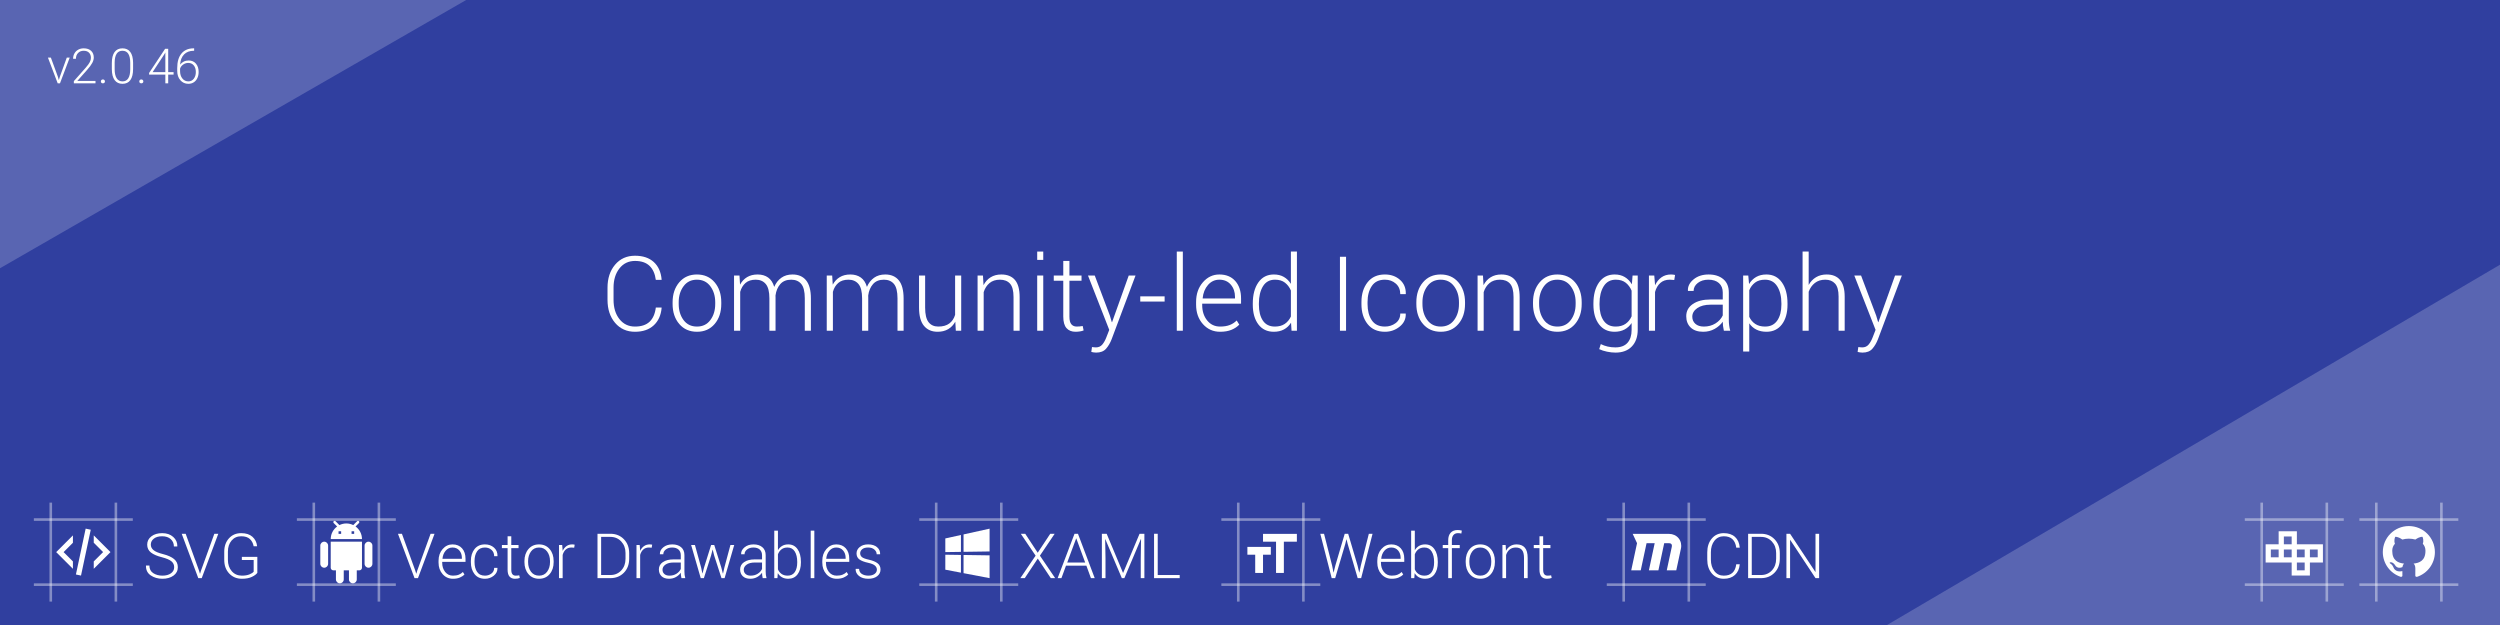
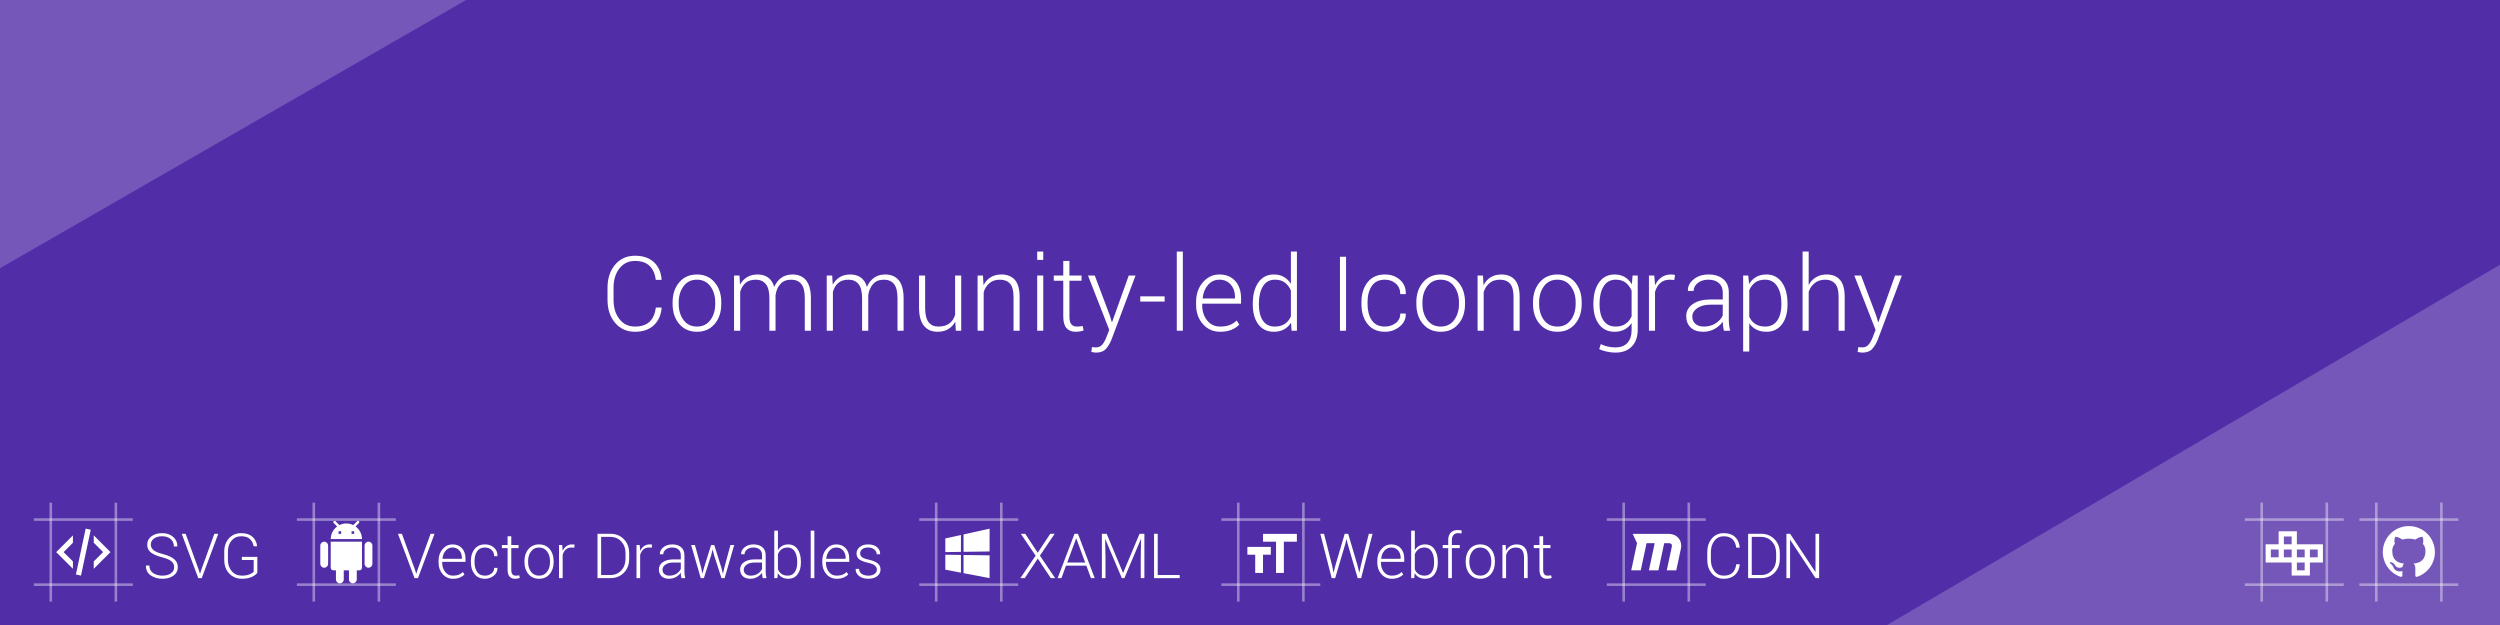
<svg xmlns="http://www.w3.org/2000/svg" fill="#fff" height="240" viewBox="0 0 960 240" width="960">
  <style>
.alpha20{fill-opacity:.2;}
.alpha40{fill-opacity:.4;}
</style>
-   <rect fill="#303f9f" height="240" width="960" x="0" y="0" />
+   <rect fill="#512da8" height="240" width="960" x="0" y="0" />
  <path class="alpha20" d="M 0,103L 0,0L 179,0L 0,103 Z" />
  <path class="alpha20" d="M 820.366,517.792L 1204,292.292L 1058.06,44.008L 674.425,269.508L 820.366,517.792 Z" />
-   <path d="M 22.247,29.527L 22.567,30.688L 22.62,30.688L 22.967,29.527L 25.648,22.107L 26.776,22.107L 23.031,32L 22.156,32L 18.402,22.107L 19.531,22.107L 22.247,29.527 Z " />
-   <path d="M 36.67,32L 28.357,32L 28.357,31.148L 32.907,26.006C 33.66,25.139 34.182,24.424 34.473,23.86C 34.765,23.296 34.911,22.746 34.911,22.212C 34.911,21.375 34.665,20.713 34.173,20.225C 33.681,19.737 33.003,19.493 32.14,19.493C 31.247,19.493 30.526,19.779 29.976,20.351C 29.426,20.922 29.15,21.663 29.15,22.573L 28.065,22.573C 28.065,21.827 28.234,21.147 28.572,20.533C 28.909,19.92 29.389,19.437 30.012,19.087C 30.636,18.735 31.345,18.56 32.14,18.56C 33.355,18.56 34.305,18.879 34.988,19.517C 35.672,20.154 36.013,21.023 36.013,22.121C 36.013,22.74 35.82,23.416 35.434,24.151C 35.048,24.886 34.369,25.802 33.397,26.899L 29.699,31.067L 36.67,31.067L 36.67,32 Z " />
-   <path d="M 38.735,31.271C 38.735,31.059 38.803,30.878 38.94,30.73C 39.077,30.581 39.267,30.507 39.51,30.507C 39.754,30.507 39.945,30.581 40.085,30.73C 40.225,30.878 40.295,31.059 40.295,31.272C 40.295,31.485 40.225,31.66 40.085,31.796C 39.945,31.932 39.754,32 39.51,32C 39.267,32 39.077,31.932 38.94,31.796C 38.803,31.66 38.735,31.485 38.735,31.271 Z " />
-   <path d="M 51.104,26.476C 51.104,28.346 50.761,29.766 50.075,30.734C 49.388,31.703 48.376,32.187 47.038,32.187C 45.726,32.187 44.72,31.712 44.021,30.762C 43.322,29.812 42.964,28.429 42.946,26.613L 42.946,24.236C 42.946,22.371 43.293,20.959 43.986,19.999C 44.679,19.04 45.691,18.56 47.021,18.56C 48.333,18.56 49.336,19.023 50.028,19.95C 50.72,20.876 51.079,22.241 51.104,24.043L 51.104,26.476 Z M 50.01,24.096C 50.01,22.579 49.763,21.433 49.268,20.657C 48.773,19.881 48.024,19.493 47.021,19.493C 46.037,19.493 45.296,19.872 44.797,20.631C 44.298,21.389 44.043,22.507 44.031,23.985L 44.031,26.587C 44.031,28.098 44.288,29.253 44.801,30.053C 45.315,30.853 46.06,31.253 47.038,31.253C 48.011,31.253 48.748,30.862 49.249,30.079C 49.751,29.297 50.005,28.151 50.01,26.642L 50.01,24.096 Z " />
-   <path d="M 53.481,31.271C 53.481,31.059 53.55,30.878 53.687,30.73C 53.824,30.581 54.014,30.507 54.257,30.507C 54.5,30.507 54.692,30.581 54.832,30.73C 54.972,30.878 55.042,31.059 55.042,31.272C 55.042,31.485 54.972,31.66 54.832,31.796C 54.692,31.932 54.5,32 54.257,32C 54.014,32 53.824,31.932 53.687,31.796C 53.55,31.66 53.481,31.485 53.481,31.271 Z " />
-   <path d="M 64.588,27.707L 66.656,27.707L 66.656,28.64L 64.588,28.64L 64.588,32L 63.494,32L 63.494,28.64L 57.25,28.64L 57.25,28.013L 63.395,18.747L 64.588,18.747L 64.588,27.707 Z M 58.591,27.707L 63.494,27.707L 63.494,20.158L 63.01,20.992L 58.591,27.707 Z " />
-   <path d="M 74.551,18.56L 74.551,19.493L 74.426,19.493C 72.839,19.493 71.59,19.964 70.679,20.905C 69.768,21.846 69.264,23.153 69.167,24.825C 69.531,24.317 69.995,23.924 70.56,23.645C 71.125,23.366 71.757,23.227 72.457,23.227C 73.624,23.227 74.552,23.632 75.241,24.443C 75.93,25.254 76.275,26.314 76.275,27.625C 76.275,28.494 76.114,29.277 75.792,29.974C 75.471,30.672 75.009,31.214 74.407,31.603C 73.805,31.992 73.118,32.187 72.346,32.187C 71.076,32.187 70.043,31.724 69.247,30.798C 68.451,29.873 68.053,28.677 68.053,27.211L 68.053,26.111C 68.053,23.721 68.594,21.872 69.676,20.562C 70.758,19.253 72.293,18.585 74.28,18.56L 74.551,18.56 Z M 72.282,24.16C 71.59,24.16 70.944,24.367 70.345,24.781C 69.746,25.195 69.347,25.721 69.147,26.359L 69.147,27.298C 69.147,28.463 69.443,29.413 70.036,30.149C 70.629,30.885 71.399,31.253 72.346,31.253C 73.198,31.253 73.886,30.913 74.411,30.233C 74.936,29.552 75.199,28.694 75.199,27.657C 75.199,26.601 74.936,25.754 74.411,25.117C 73.886,24.479 73.177,24.16 72.282,24.16 Z " />
  <path d="M 254.021,118.1L 254.065,118.219C 253.815,121.069 252.798,123.311 251.015,124.947C 249.231,126.582 246.842,127.4 243.846,127.4C 240.684,127.4 238.133,126.259 236.193,123.978C 234.253,121.697 233.284,118.744 233.284,115.119L 233.284,110.5C 233.284,106.888 234.253,103.934 236.193,101.641C 238.133,99.347 240.684,98.2 243.846,98.2C 246.867,98.2 249.263,99.001 251.034,100.603C 252.804,102.205 253.815,104.456 254.065,107.356L 254.021,107.475L 251.834,107.475C 251.521,105.121 250.711,103.32 249.402,102.072C 248.094,100.824 246.242,100.2 243.846,100.2C 241.359,100.2 239.363,101.16 237.859,103.081C 236.354,105.002 235.602,107.46 235.602,110.456L 235.602,115.106C 235.602,118.144 236.354,120.619 237.859,122.531C 239.363,124.444 241.359,125.4 243.846,125.4C 246.242,125.4 248.097,124.79 249.412,123.569C 250.726,122.348 251.534,120.525 251.834,118.1L 254.021,118.1 Z" />
  <path d="M 258.277,116.075C 258.277,112.954 259.13,110.395 260.837,108.397C 262.543,106.399 264.802,105.4 267.615,105.4C 270.44,105.4 272.705,106.399 274.412,108.397C 276.118,110.395 276.971,112.954 276.971,116.075L 276.971,116.725C 276.971,119.858 276.121,122.421 274.421,124.413C 272.721,126.404 270.465,127.4 267.652,127.4C 264.815,127.4 262.543,126.404 260.837,124.413C 259.13,122.421 258.277,119.858 258.277,116.725L 258.277,116.075 Z M 260.621,116.713C 260.621,119.167 261.24,121.228 262.477,122.897C 263.715,124.566 265.44,125.4 267.652,125.4C 269.827,125.4 271.537,124.566 272.78,122.897C 274.024,121.228 274.646,119.167 274.646,116.713L 274.646,116.069C 274.646,113.656 274.021,111.608 272.771,109.925C 271.521,108.242 269.802,107.4 267.615,107.4C 265.427,107.4 263.715,108.242 262.477,109.925C 261.24,111.608 260.621,113.656 260.621,116.069L 260.621,116.713 Z" />
  <path d="M 283.959,105.8L 284.177,109.3C 284.852,108.058 285.753,107.098 286.88,106.419C 288.008,105.74 289.352,105.4 290.915,105.4C 292.527,105.4 293.877,105.792 294.965,106.575C 296.052,107.358 296.831,108.554 297.302,110.163C 297.94,108.675 298.848,107.509 300.027,106.666C 301.206,105.822 302.642,105.4 304.334,105.4C 306.584,105.4 308.321,106.151 309.546,107.653C 310.771,109.155 311.384,111.481 311.384,114.631L 311.384,127L 309.04,127L 309.04,114.569C 309.04,111.948 308.58,110.098 307.662,109.019C 306.743,107.94 305.465,107.4 303.827,107.4C 302.015,107.4 300.614,107.97 299.624,109.109C 298.635,110.249 298.023,111.708 297.79,113.488C 297.79,113.579 297.793,113.71 297.799,113.881C 297.805,114.052 297.809,114.177 297.809,114.256L 297.809,127L 295.446,127L 295.446,114.569C 295.446,112.002 294.98,110.166 294.049,109.059C 293.118,107.953 291.838,107.4 290.209,107.4C 288.559,107.4 287.248,107.822 286.277,108.666C 285.306,109.509 284.625,110.646 284.234,112.075L 284.234,127L 281.871,127L 281.871,105.8L 283.959,105.8 Z" />
  <path d="M 319.559,105.8L 319.777,109.3C 320.452,108.058 321.353,107.098 322.48,106.419C 323.608,105.74 324.952,105.4 326.515,105.4C 328.127,105.4 329.477,105.792 330.565,106.575C 331.652,107.358 332.431,108.554 332.902,110.163C 333.54,108.675 334.448,107.509 335.627,106.666C 336.806,105.822 338.242,105.4 339.934,105.4C 342.184,105.4 343.921,106.151 345.146,107.653C 346.371,109.155 346.984,111.481 346.984,114.631L 346.984,127L 344.64,127L 344.64,114.569C 344.64,111.948 344.18,110.098 343.262,109.019C 342.343,107.94 341.065,107.4 339.427,107.4C 337.615,107.4 336.214,107.97 335.224,109.109C 334.235,110.249 333.623,111.708 333.39,113.488C 333.39,113.579 333.393,113.71 333.399,113.881C 333.405,114.052 333.409,114.177 333.409,114.256L 333.409,127L 331.046,127L 331.046,114.569C 331.046,112.002 330.58,110.166 329.649,109.059C 328.718,107.953 327.438,107.4 325.809,107.4C 324.159,107.4 322.848,107.822 321.877,108.666C 320.906,109.509 320.225,110.646 319.834,112.075L 319.834,127L 317.471,127L 317.471,105.8L 319.559,105.8 Z" />
  <path d="M 366.834,123.525C 366.159,124.763 365.248,125.718 364.102,126.391C 362.956,127.064 361.602,127.4 360.04,127.4C 357.815,127.4 356.07,126.643 354.805,125.128C 353.541,123.614 352.909,121.265 352.909,118.081L 352.909,105.8L 355.252,105.8L 355.252,118.144C 355.252,120.731 355.692,122.588 356.571,123.713C 357.45,124.838 358.698,125.4 360.315,125.4C 362.086,125.4 363.498,125.001 364.552,124.203C 365.606,123.405 366.342,122.306 366.759,120.906L 366.759,105.8L 369.102,105.8L 369.102,127L 367.034,127L 366.834,123.525 Z" />
  <path d="M 377.459,105.8L 377.671,109.494C 378.35,108.19 379.266,107.181 380.418,106.469C 381.57,105.756 382.934,105.4 384.509,105.4C 386.8,105.4 388.545,106.102 389.743,107.506C 390.941,108.91 391.54,111.102 391.54,114.081L 391.54,127L 389.196,127L 389.196,114.075C 389.196,111.642 388.744,109.921 387.84,108.913C 386.936,107.904 385.65,107.4 383.984,107.4C 382.342,107.4 381.003,107.835 379.968,108.706C 378.933,109.577 378.188,110.733 377.734,112.175L 377.734,127L 375.39,127L 375.39,105.8L 377.459,105.8 Z" />
  <path d="M 400.609,127L 398.284,127L 398.284,105.8L 400.609,105.8L 400.609,127 Z M 400.609,99.8L 398.284,99.8L 398.284,96.6L 400.609,96.6L 400.609,99.8 Z" />
  <path d="M 410.659,100.2L 410.659,105.8L 415.309,105.8L 415.309,107.8L 410.659,107.8L 410.659,121.588C 410.659,122.971 410.91,123.952 411.412,124.531C 411.914,125.11 412.582,125.4 413.415,125.4C 413.794,125.4 414.162,125.384 414.518,125.353C 414.874,125.322 415.288,125.267 415.759,125.188L 416.109,126.888C 415.717,127.05 415.242,127.176 414.684,127.266C 414.125,127.355 413.565,127.4 413.002,127.4C 411.519,127.4 410.364,126.932 409.537,125.997C 408.71,125.061 408.296,123.579 408.296,121.55L 408.296,107.8L 404.646,107.8L 404.646,105.8L 408.296,105.8L 408.296,100.2L 410.659,100.2 Z" />
  <path d="M 426.184,121.175L 426.927,123.688L 427.046,123.688L 433.434,105.8L 436.046,105.8L 426.871,130.256C 426.321,131.685 425.611,132.9 424.74,133.9C 423.869,134.9 422.592,135.4 420.909,135.4C 420.638,135.4 420.306,135.372 419.915,135.316C 419.523,135.259 419.238,135.2 419.059,135.138L 419.327,133.263C 419.486,133.292 419.737,133.322 420.08,133.353C 420.424,133.384 420.675,133.4 420.834,133.4C 421.85,133.4 422.664,133.039 423.274,132.316C 423.885,131.593 424.406,130.665 424.84,129.531L 425.952,126.675L 417.784,105.8L 420.384,105.8L 426.184,121.175 Z" />
  <rect x="437.859" y="113.8" width="9.356" height="2" />
  <rect x="451.884" y="96.6" width="2.325" height="30.4" />
  <path d="M 468.521,127.4C 465.875,127.4 463.677,126.421 461.927,124.463C 460.177,122.504 459.302,120.023 459.302,117.019L 459.302,115.938C 459.302,112.908 460.171,110.395 461.909,108.397C 463.646,106.399 465.752,105.4 468.227,105.4C 470.819,105.4 472.856,106.234 474.34,107.903C 475.823,109.572 476.565,111.796 476.565,114.575L 476.565,116.6L 461.646,116.6L 461.646,117.156C 461.646,119.502 462.277,121.463 463.54,123.038C 464.802,124.613 466.463,125.4 468.521,125.4C 469.979,125.4 471.222,125.198 472.249,124.794C 473.276,124.39 474.154,123.81 474.884,123.056L 475.884,124.656C 475.088,125.494 474.081,126.16 472.865,126.656C 471.648,127.152 470.2,127.4 468.521,127.4 Z M 468.227,107.4C 466.494,107.4 465.042,108.075 463.871,109.425C 462.7,110.775 462.017,112.467 461.821,114.5L 461.859,114.6L 474.24,114.6L 474.24,114C 474.24,112.125 473.699,110.556 472.618,109.294C 471.537,108.031 470.073,107.4 468.227,107.4 Z" />
  <path d="M 481.071,116.569C 481.071,113.185 481.784,110.478 483.209,108.447C 484.634,106.416 486.623,105.4 489.177,105.4C 490.648,105.4 491.924,105.714 493.005,106.341C 494.087,106.968 494.986,107.856 495.702,109.006L 495.702,96.6L 498.021,96.6L 498.021,127L 495.952,127L 495.759,123.913C 495.054,125.038 494.149,125.9 493.043,126.5C 491.937,127.1 490.636,127.4 489.14,127.4C 486.611,127.4 484.634,126.456 483.209,124.569C 481.784,122.681 481.071,120.15 481.071,116.975L 481.071,116.569 Z M 483.415,116.981C 483.415,119.552 483.926,121.598 484.949,123.119C 485.972,124.64 487.511,125.4 489.565,125.4C 491.077,125.4 492.338,125.059 493.346,124.378C 494.354,123.697 495.14,122.752 495.702,121.544L 495.702,111.55C 495.165,110.317 494.409,109.317 493.434,108.55C 492.459,107.783 491.184,107.4 489.609,107.4C 487.55,107.4 486.003,108.249 484.968,109.947C 483.933,111.645 483.415,113.852 483.415,116.569L 483.415,116.981 Z" />
  <rect x="514.54" y="98.6" width="2.344" height="28.4" />
  <path d="M 531.821,125.4C 533.371,125.4 534.739,124.959 535.924,124.078C 537.11,123.197 537.702,121.973 537.702,120.406L 539.771,120.406L 539.809,120.525C 539.875,122.479 539.094,124.114 537.465,125.428C 535.836,126.743 533.954,127.4 531.821,127.4C 528.942,127.4 526.718,126.41 525.149,124.431C 523.58,122.452 522.796,119.908 522.796,116.8L 522.796,115.981C 522.796,112.898 523.584,110.364 525.159,108.378C 526.734,106.393 528.948,105.4 531.802,105.4C 534.119,105.4 536.049,106.083 537.593,107.45C 539.137,108.817 539.881,110.613 539.827,112.838L 539.79,112.956L 537.702,112.956C 537.702,111.265 537.133,109.916 535.993,108.909C 534.853,107.903 533.456,107.4 531.802,107.4C 529.536,107.4 527.859,108.211 526.771,109.834C 525.684,111.457 525.14,113.502 525.14,115.969L 525.14,116.794C 525.14,119.298 525.68,121.358 526.762,122.975C 527.843,124.592 529.529,125.4 531.821,125.4 Z" />
  <path d="M 543.877,116.075C 543.877,112.954 544.73,110.395 546.437,108.397C 548.143,106.399 550.402,105.4 553.215,105.4C 556.04,105.4 558.305,106.399 560.012,108.397C 561.718,110.395 562.571,112.954 562.571,116.075L 562.571,116.725C 562.571,119.858 561.721,122.421 560.021,124.413C 558.321,126.404 556.065,127.4 553.252,127.4C 550.415,127.4 548.143,126.404 546.437,124.413C 544.73,122.421 543.877,119.858 543.877,116.725L 543.877,116.075 Z M 546.221,116.713C 546.221,119.167 546.84,121.228 548.077,122.897C 549.315,124.566 551.04,125.4 553.252,125.4C 555.427,125.4 557.137,124.566 558.38,122.897C 559.624,121.228 560.246,119.167 560.246,116.713L 560.246,116.069C 560.246,113.656 559.621,111.608 558.371,109.925C 557.121,108.242 555.402,107.4 553.215,107.4C 551.027,107.4 549.315,108.242 548.077,109.925C 546.84,111.608 546.221,113.656 546.221,116.069L 546.221,116.713 Z" />
  <path d="M 569.459,105.8L 569.671,109.494C 570.35,108.19 571.266,107.181 572.418,106.469C 573.57,105.756 574.934,105.4 576.509,105.4C 578.8,105.4 580.545,106.102 581.743,107.506C 582.941,108.91 583.54,111.102 583.54,114.081L 583.54,127L 581.196,127L 581.196,114.075C 581.196,111.642 580.744,109.921 579.84,108.913C 578.936,107.904 577.65,107.4 575.984,107.4C 574.342,107.4 573.003,107.835 571.968,108.706C 570.933,109.577 570.188,110.733 569.734,112.175L 569.734,127L 567.39,127L 567.39,105.8L 569.459,105.8 Z" />
  <path d="M 588.677,116.075C 588.677,112.954 589.53,110.395 591.237,108.397C 592.943,106.399 595.202,105.4 598.015,105.4C 600.84,105.4 603.105,106.399 604.812,108.397C 606.518,110.395 607.371,112.954 607.371,116.075L 607.371,116.725C 607.371,119.858 606.521,122.421 604.821,124.413C 603.121,126.404 600.865,127.4 598.052,127.4C 595.215,127.4 592.943,126.404 591.237,124.413C 589.53,122.421 588.677,119.858 588.677,116.725L 588.677,116.075 Z M 591.021,116.713C 591.021,119.167 591.64,121.228 592.877,122.897C 594.115,124.566 595.84,125.4 598.052,125.4C 600.227,125.4 601.937,124.566 603.18,122.897C 604.424,121.228 605.046,119.167 605.046,116.713L 605.046,116.069C 605.046,113.656 604.421,111.608 603.171,109.925C 601.921,108.242 600.202,107.4 598.015,107.4C 595.827,107.4 594.115,108.242 592.877,109.925C 591.64,111.608 591.021,113.656 591.021,116.069L 591.021,116.713 Z" />
  <path d="M 611.871,116.569C 611.871,113.185 612.591,110.478 614.03,108.447C 615.47,106.416 617.471,105.4 620.034,105.4C 621.534,105.4 622.83,105.73 623.924,106.391C 625.018,107.051 625.921,107.981 626.634,109.181L 626.909,105.8L 628.884,105.8L 628.884,126.613C 628.884,129.325 628.131,131.468 626.627,133.041C 625.123,134.614 623.029,135.4 620.346,135.4C 619.329,135.4 618.248,135.281 617.102,135.044C 615.956,134.806 614.954,134.483 614.096,134.075L 614.702,132.131C 615.536,132.548 616.415,132.864 617.34,133.078C 618.265,133.293 619.254,133.4 620.309,133.4C 622.367,133.4 623.92,132.809 624.968,131.628C 626.016,130.447 626.54,128.804 626.54,126.7L 626.54,124.05C 625.823,125.121 624.918,125.947 623.824,126.528C 622.73,127.109 621.454,127.4 619.996,127.4C 617.459,127.4 615.47,126.453 614.03,124.559C 612.591,122.666 611.871,120.138 611.871,116.975L 611.871,116.569 Z M 614.215,116.981C 614.215,119.54 614.736,121.582 615.777,123.109C 616.819,124.636 618.369,125.4 620.427,125.4C 621.936,125.4 623.195,125.051 624.205,124.353C 625.216,123.655 625.994,122.694 626.54,121.469L 626.54,111.625C 626.031,110.388 625.286,109.374 624.302,108.584C 623.319,107.795 622.04,107.4 620.465,107.4C 618.406,107.4 616.85,108.252 615.796,109.956C 614.742,111.66 614.215,113.865 614.215,116.569L 614.215,116.981 Z" />
  <path d="M 642.915,107.519L 641.177,107.4C 639.706,107.4 638.499,107.821 637.555,108.663C 636.612,109.504 635.938,110.663 635.534,112.138L 635.534,127L 633.19,127L 633.19,105.8L 635.24,105.8L 635.534,109.319L 635.534,109.556C 636.146,108.248 636.966,107.228 637.993,106.497C 639.02,105.766 640.244,105.4 641.665,105.4C 641.965,105.4 642.254,105.42 642.534,105.459C 642.813,105.499 643.044,105.542 643.227,105.588L 642.915,107.519 Z" />
  <path d="M 661.965,127C 661.811,126.279 661.701,125.657 661.637,125.134C 661.572,124.611 661.54,124.081 661.54,123.544C 660.756,124.652 659.714,125.572 658.412,126.303C 657.11,127.034 655.646,127.4 654.021,127.4C 651.963,127.4 650.364,126.856 649.224,125.769C 648.085,124.681 647.515,123.227 647.515,121.406C 647.515,119.465 648.357,117.911 650.043,116.747C 651.728,115.582 654.004,115 656.871,115L 661.54,115L 661.54,112.331C 661.54,110.794 661.054,109.588 660.084,108.713C 659.113,107.838 657.754,107.4 656.009,107.4C 654.384,107.4 653.034,107.819 651.959,108.656C 650.884,109.494 650.346,110.517 650.346,111.725L 648.196,111.706L 648.159,111.588C 648.079,109.988 648.798,108.556 650.315,107.294C 651.831,106.031 653.763,105.4 656.109,105.4C 658.438,105.4 660.313,105.995 661.734,107.184C 663.154,108.374 663.865,110.079 663.865,112.3L 663.865,122.725C 663.865,123.471 663.906,124.197 663.99,124.903C 664.073,125.609 664.213,126.308 664.409,127L 661.965,127 Z M 654.29,125.4C 655.969,125.4 657.453,124.998 658.743,124.194C 660.033,123.39 660.965,122.365 661.54,121.119L 661.54,117L 656.834,117C 654.709,117 653.012,117.442 651.743,118.325C 650.474,119.208 649.84,120.304 649.84,121.613C 649.84,122.729 650.234,123.64 651.021,124.344C 651.809,125.048 652.898,125.4 654.29,125.4 Z" />
  <path d="M 686.402,116.975C 686.402,120.15 685.686,122.681 684.252,124.569C 682.819,126.456 680.846,127.4 678.334,127.4C 676.85,127.4 675.551,127.12 674.437,126.559C 673.322,125.999 672.415,125.196 671.715,124.15L 671.715,135L 669.371,135L 669.371,105.8L 671.34,105.8L 671.634,109.081C 672.338,107.906 673.246,106.999 674.359,106.359C 675.471,105.72 676.784,105.4 678.296,105.4C 680.834,105.4 682.819,106.416 684.252,108.447C 685.686,110.478 686.402,113.185 686.402,116.569L 686.402,116.975 Z M 684.059,116.538C 684.059,113.846 683.524,111.65 682.455,109.95C 681.387,108.25 679.823,107.4 677.765,107.4C 676.19,107.4 674.911,107.776 673.927,108.528C 672.944,109.28 672.206,110.256 671.715,111.456L 671.715,121.656C 672.248,122.819 673.019,123.733 674.027,124.4C 675.036,125.067 676.296,125.4 677.809,125.4C 679.85,125.4 681.402,124.629 682.465,123.088C 683.527,121.546 684.059,119.5 684.059,116.95L 684.059,116.538 Z" />
  <path d="M 694.534,109.419C 695.238,108.152 696.175,107.166 697.346,106.459C 698.517,105.753 699.883,105.4 701.446,105.4C 703.671,105.4 705.379,106.093 706.571,107.478C 707.763,108.864 708.358,111.013 708.358,113.925L 708.358,127L 706.015,127L 706.015,113.863C 706.015,111.558 705.563,109.905 704.659,108.903C 703.754,107.901 702.508,107.4 700.921,107.4C 699.317,107.4 697.978,107.822 696.905,108.666C 695.832,109.509 695.042,110.633 694.534,112.038L 694.534,127L 692.19,127L 692.19,96.6L 694.534,96.6L 694.534,109.419 Z" />
  <path d="M 720.45,121.175L 721.194,123.688L 721.313,123.688L 727.7,105.8L 730.313,105.8L 721.138,130.256C 720.588,131.685 719.877,132.9 719.006,133.9C 718.136,134.9 716.859,135.4 715.175,135.4C 714.904,135.4 714.573,135.372 714.181,135.316C 713.79,135.259 713.504,135.2 713.325,135.138L 713.594,133.263C 713.752,133.292 714.003,133.322 714.347,133.353C 714.691,133.384 714.942,133.4 715.1,133.4C 716.117,133.4 716.93,133.039 717.541,132.316C 718.151,131.593 718.673,130.665 719.106,129.531L 720.219,126.675L 712.05,105.8L 714.65,105.8L 720.45,121.175 Z" />
  <rect x="19" y="193.008" class="alpha40" width="1" height="38" />
  <rect x="44" y="193.008" class="alpha40" width="1" height="38" />
  <rect x="13" y="199.008" class="alpha40" width="38" height="1" />
  <rect x="13" y="224.008" class="alpha40" width="38" height="1" />
  <path d="M 32.893,202.997L 34.849,203.413L 31.107,221.019L 29.151,220.604L 32.893,202.997 Z M 39.586,212.001L 36,208.415L 36,205.587L 42.422,212.008L 36,218.419L 36,215.587L 39.586,212.001 Z M 21.578,212.011L 28,205.59L 28,208.418L 24.414,212.004L 28,215.59L 28,218.422L 21.578,212.011 Z" />
  <path d="M 66.88,217.816C 66.88,216.891 66.532,216.134 65.838,215.547C 65.142,214.959 63.931,214.441 62.204,213.991C 60.336,213.523 58.922,212.915 57.962,212.166C 57.002,211.418 56.523,210.408 56.523,209.138C 56.523,207.836 57.059,206.775 58.133,205.956C 59.207,205.138 60.587,204.728 62.275,204.728C 64.032,204.728 65.451,205.216 66.529,206.193C 67.608,207.169 68.131,208.359 68.099,209.764L 68.065,209.836L 66.775,209.836C 66.775,208.698 66.371,207.763 65.562,207.029C 64.753,206.295 63.657,205.928 62.275,205.928C 60.907,205.928 59.839,206.233 59.069,206.843C 58.299,207.453 57.914,208.212 57.914,209.119C 57.914,209.979 58.269,210.697 58.981,211.272C 59.692,211.847 60.919,212.353 62.661,212.791C 64.496,213.258 65.892,213.888 66.85,214.681C 67.808,215.473 68.286,216.518 68.286,217.816C 68.286,219.168 67.729,220.245 66.616,221.046C 65.502,221.848 64.082,222.248 62.358,222.248C 60.655,222.248 59.169,221.821 57.899,220.966C 56.629,220.111 56.014,218.863 56.054,217.223L 56.076,217.152L 57.366,217.152C 57.366,218.474 57.862,219.454 58.853,220.092C 59.844,220.729 61.013,221.048 62.358,221.048C 63.708,221.048 64.799,220.753 65.631,220.161C 66.464,219.57 66.88,218.788 66.88,217.816 Z" />
  <path d="M 76.431,219.124L 76.772,220.261L 76.84,220.261L 77.181,219.124L 82.304,204.968L 83.826,204.968L 77.463,222.008L 76.139,222.008L 69.775,204.968L 71.297,204.968L 76.431,219.124 Z" />
  <path d="M 98.815,219.961C 98.433,220.518 97.735,221.039 96.722,221.523C 95.71,222.006 94.435,222.248 92.897,222.248C 90.912,222.248 89.285,221.574 88.015,220.225C 86.745,218.876 86.11,217.129 86.11,214.984L 86.11,211.861C 86.11,209.756 86.714,208.041 87.921,206.716C 89.129,205.391 90.694,204.728 92.616,204.728C 94.451,204.728 95.886,205.188 96.921,206.106C 97.956,207.025 98.556,208.218 98.721,209.686L 98.699,209.757L 97.397,209.757C 97.192,208.617 96.711,207.694 95.954,206.988C 95.196,206.281 94.084,205.928 92.616,205.928C 91.084,205.928 89.851,206.481 88.917,207.586C 87.983,208.691 87.516,210.107 87.516,211.834L 87.516,214.977C 87.516,216.752 88.013,218.208 89.005,219.344C 89.998,220.48 91.295,221.048 92.897,221.048C 94.03,221.048 94.993,220.889 95.785,220.57C 96.578,220.251 97.119,219.903 97.409,219.526L 97.409,215.048L 92.871,215.048L 92.871,213.848L 98.815,213.848L 98.815,219.961 Z" />
  <rect x="120" y="193.008" class="alpha40" width="1" height="38" />
  <rect x="145" y="193.008" class="alpha40" width="1" height="38" />
  <rect x="114" y="199.008" class="alpha40" width="38" height="1" />
  <rect x="114" y="224.008" class="alpha40" width="38" height="1" />
  <path d="M 135.999,205.006L 134.999,205.006L 134.999,204.006L 135.999,204.006M 130.999,205.006L 129.999,205.006L 129.999,204.006L 130.999,204.006M 136.531,202.164L 137.835,200.86C 138.03,200.664 138.03,200.348 137.835,200.152C 137.64,199.957 137.323,199.957 137.128,200.152L 135.651,201.63C 134.85,201.234 133.952,201.006 132.999,201.006C 132.041,201.006 131.139,201.237 130.336,201.635L 128.853,200.152C 128.657,199.957 128.341,199.957 128.145,200.152C 127.95,200.348 127.95,200.664 128.145,200.86L 129.457,202.171C 127.969,203.263 126.999,205.019 126.999,207.006L 138.999,207.006C 138.999,205.015 138.025,203.255 136.531,202.164 Z M 141.499,208.006C 140.671,208.006 139.999,208.677 139.999,209.506L 139.999,216.506C 139.999,217.335 140.671,218.006 141.499,218.006C 142.327,218.006 142.999,217.335 142.999,216.506L 142.999,209.506C 142.999,208.677 142.327,208.006 141.499,208.006 Z M 124.499,208.006C 123.671,208.006 122.999,208.677 122.999,209.506L 122.999,216.506C 122.999,217.335 123.671,218.006 124.499,218.006C 125.327,218.006 125.999,217.335 125.999,216.506L 125.999,209.506C 125.999,208.677 125.327,208.006 124.499,208.006 Z M 126.999,218.006C 126.999,218.557 127.448,219.006 127.999,219.006L 128.999,219.006L 128.999,222.506C 128.999,223.335 129.671,224.006 130.499,224.006C 131.327,224.006 131.999,223.335 131.999,222.506L 131.999,219.006L 133.999,219.006L 133.999,222.506C 133.999,223.335 134.671,224.006 135.499,224.006C 136.327,224.006 136.999,223.335 136.999,222.506L 136.999,219.006L 137.999,219.006C 138.55,219.006 138.999,218.557 138.999,218.006L 138.999,208.006L 126.999,208.006L 126.999,218.006 Z" />
  <path d="M 159.471,219.124L 159.813,220.261L 159.88,220.261L 160.221,219.124L 165.344,204.968L 166.866,204.968L 160.503,222.008L 159.179,222.008L 152.815,204.968L 154.338,204.968L 159.471,219.124 Z" />
  <path d="M 173.931,222.248C 172.344,222.248 171.025,221.661 169.975,220.486C 168.925,219.311 168.4,217.822 168.4,216.019L 168.4,215.371C 168.4,213.553 168.921,212.045 169.964,210.846C 171.006,209.648 172.27,209.048 173.755,209.048C 175.31,209.048 176.533,209.549 177.423,210.55C 178.313,211.551 178.758,212.886 178.758,214.553L 178.758,215.768L 169.806,215.768L 169.806,216.102C 169.806,217.509 170.185,218.686 170.943,219.631C 171.7,220.576 172.696,221.048 173.931,221.048C 174.806,221.048 175.552,220.927 176.168,220.684C 176.784,220.442 177.311,220.094 177.749,219.642L 178.349,220.602C 177.871,221.104 177.268,221.504 176.538,221.802C 175.808,222.099 174.939,222.248 173.931,222.248 Z M 173.755,210.248C 172.715,210.248 171.844,210.653 171.141,211.463C 170.439,212.273 170.029,213.288 169.911,214.508L 169.934,214.568L 177.363,214.568L 177.363,214.208C 177.363,213.083 177.038,212.142 176.389,211.384C 175.741,210.627 174.863,210.248 173.755,210.248 Z" />
  <path d="M 186.231,221.048C 187.161,221.048 187.982,220.784 188.693,220.255C 189.404,219.726 189.76,218.992 189.76,218.052L 191.001,218.052L 191.024,218.123C 191.064,219.296 190.595,220.276 189.617,221.065C 188.64,221.854 187.511,222.248 186.231,222.248C 184.504,222.248 183.169,221.654 182.228,220.467C 181.287,219.279 180.816,217.753 180.816,215.888L 180.816,215.397C 180.816,213.547 181.289,212.026 182.234,210.835C 183.179,209.644 184.508,209.048 186.22,209.048C 187.61,209.048 188.768,209.458 189.694,210.278C 190.621,211.098 191.068,212.176 191.035,213.511L 191.012,213.582L 189.76,213.582C 189.76,212.567 189.418,211.758 188.734,211.154C 188.051,210.55 187.213,210.248 186.22,210.248C 184.86,210.248 183.854,210.735 183.201,211.709C 182.549,212.683 182.222,213.909 182.222,215.389L 182.222,215.884C 182.222,217.387 182.547,218.623 183.196,219.593C 183.844,220.563 184.856,221.048 186.231,221.048 Z" />
  <path d="M 196.334,205.928L 196.334,209.288L 199.124,209.288L 199.124,210.488L 196.334,210.488L 196.334,218.761C 196.334,219.591 196.484,220.179 196.786,220.527C 197.087,220.874 197.488,221.048 197.988,221.048C 198.215,221.048 198.436,221.039 198.649,221.02C 198.863,221.001 199.111,220.968 199.394,220.921L 199.604,221.941C 199.369,222.038 199.084,222.114 198.749,222.168C 198.414,222.221 198.078,222.248 197.74,222.248C 196.85,222.248 196.157,221.968 195.661,221.406C 195.164,220.845 194.916,219.956 194.916,218.738L 194.916,210.488L 192.726,210.488L 192.726,209.288L 194.916,209.288L 194.916,205.928L 196.334,205.928 Z" />
  <path d="M 201.385,215.453C 201.385,213.581 201.897,212.045 202.921,210.846C 203.944,209.648 205.3,209.048 206.988,209.048C 208.682,209.048 210.042,209.648 211.066,210.846C 212.089,212.045 212.601,213.581 212.601,215.453L 212.601,215.843C 212.601,217.723 212.091,219.261 211.071,220.456C 210.051,221.651 208.698,222.248 207.01,222.248C 205.307,222.248 203.944,221.651 202.921,220.456C 201.897,219.261 201.385,217.723 201.385,215.843L 201.385,215.453 Z M 202.791,215.836C 202.791,217.308 203.162,218.545 203.905,219.546C 204.648,220.548 205.682,221.048 207.01,221.048C 208.315,221.048 209.341,220.548 210.087,219.546C 210.833,218.545 211.206,217.308 211.206,215.836L 211.206,215.449C 211.206,214.002 210.831,212.773 210.081,211.763C 209.331,210.753 208.3,210.248 206.988,210.248C 205.675,210.248 204.648,210.753 203.905,211.763C 203.162,212.773 202.791,214.002 202.791,215.449L 202.791,215.836 Z" />
  <path d="M 220.488,210.319L 219.445,210.248C 218.563,210.248 217.838,210.501 217.272,211.006C 216.706,211.511 216.301,212.206 216.059,213.091L 216.059,222.008L 214.653,222.008L 214.653,209.288L 215.883,209.288L 216.059,211.399L 216.059,211.542C 216.426,210.757 216.918,210.145 217.534,209.706C 218.151,209.268 218.885,209.048 219.738,209.048C 219.918,209.048 220.091,209.06 220.259,209.084C 220.426,209.108 220.565,209.133 220.675,209.161L 220.488,210.319 Z" />
  <path d="M 229.439,222.008L 229.439,204.968L 234.396,204.968C 236.481,204.968 238.204,205.663 239.564,207.051C 240.924,208.44 241.604,210.223 241.604,212.401L 241.604,214.587C 241.604,216.772 240.924,218.555 239.564,219.936C 238.204,221.318 236.481,222.008 234.396,222.008L 229.439,222.008 Z M 230.834,206.168L 230.834,220.808L 234.396,220.808C 236.084,220.808 237.473,220.22 238.563,219.044C 239.653,217.868 240.198,216.379 240.198,214.579L 240.198,212.359C 240.198,210.584 239.651,209.109 238.557,207.933C 237.463,206.756 236.076,206.168 234.396,206.168L 230.834,206.168 Z" />
  <path d="M 250.248,210.319L 249.205,210.248C 248.323,210.248 247.598,210.501 247.032,211.006C 246.466,211.511 246.061,212.206 245.819,213.091L 245.819,222.008L 244.413,222.008L 244.413,209.288L 245.643,209.288L 245.819,211.399L 245.819,211.542C 246.186,210.757 246.678,210.145 247.294,209.706C 247.911,209.268 248.645,209.048 249.498,209.048C 249.678,209.048 249.851,209.06 250.019,209.084C 250.186,209.108 250.325,209.133 250.435,209.161L 250.248,210.319 Z" />
  <path d="M 261.678,222.008C 261.585,221.576 261.519,221.203 261.481,220.889C 261.442,220.575 261.423,220.257 261.423,219.934C 260.953,220.599 260.327,221.151 259.546,221.59C 258.764,222.029 257.886,222.248 256.911,222.248C 255.676,222.248 254.717,221.922 254.033,221.269C 253.349,220.617 253.008,219.744 253.008,218.652C 253.008,217.487 253.513,216.555 254.524,215.856C 255.536,215.158 256.901,214.808 258.621,214.808L 261.423,214.808L 261.423,213.207C 261.423,212.284 261.131,211.561 260.549,211.036C 259.966,210.511 259.151,210.248 258.104,210.248C 257.129,210.248 256.319,210.499 255.674,211.002C 255.029,211.504 254.706,212.118 254.706,212.843L 253.416,212.832L 253.394,212.761C 253.346,211.801 253.778,210.942 254.688,210.184C 255.598,209.427 256.756,209.048 258.164,209.048C 259.561,209.048 260.686,209.405 261.539,210.119C 262.391,210.833 262.818,211.856 262.818,213.188L 262.818,219.443C 262.818,219.891 262.842,220.326 262.893,220.75C 262.943,221.174 263.026,221.593 263.144,222.008L 261.678,222.008 Z M 257.073,221.048C 258.08,221.048 258.971,220.807 259.744,220.324C 260.518,219.842 261.078,219.227 261.423,218.479L 261.423,216.008L 258.599,216.008C 257.324,216.008 256.306,216.273 255.544,216.803C 254.783,217.333 254.403,217.991 254.403,218.776C 254.403,219.446 254.639,219.992 255.111,220.414C 255.584,220.837 256.238,221.048 257.073,221.048 Z" />
  <path d="M 269.223,217.887L 269.703,220.156L 269.774,220.156L 270.37,217.887L 273.066,209.288L 274.274,209.288L 276.97,217.887L 277.578,220.216L 277.649,220.216L 278.174,217.887L 280.484,209.288L 281.939,209.288L 278.245,222.008L 277.049,222.008L 274.236,213.304L 273.689,211.103L 273.618,211.103L 273.055,213.304L 270.288,222.008L 269.08,222.008L 265.401,209.288L 266.856,209.288L 269.223,217.887 Z" />
  <path d="M 292.878,222.008C 292.785,221.576 292.719,221.203 292.681,220.889C 292.642,220.575 292.623,220.257 292.623,219.934C 292.153,220.599 291.527,221.151 290.746,221.59C 289.964,222.029 289.086,222.248 288.111,222.248C 286.876,222.248 285.917,221.922 285.233,221.269C 284.549,220.617 284.208,219.744 284.208,218.652C 284.208,217.487 284.713,216.555 285.724,215.856C 286.736,215.158 288.101,214.808 289.821,214.808L 292.623,214.808L 292.623,213.207C 292.623,212.284 292.331,211.561 291.749,211.036C 291.166,210.511 290.351,210.248 289.304,210.248C 288.329,210.248 287.519,210.499 286.874,211.002C 286.229,211.504 285.906,212.118 285.906,212.843L 284.616,212.832L 284.594,212.761C 284.546,211.801 284.978,210.942 285.888,210.184C 286.798,209.427 287.956,209.048 289.364,209.048C 290.761,209.048 291.886,209.405 292.739,210.119C 293.591,210.833 294.018,211.856 294.018,213.188L 294.018,219.443C 294.018,219.891 294.043,220.326 294.093,220.75C 294.143,221.174 294.226,221.593 294.344,222.008L 292.878,222.008 Z M 288.273,221.048C 289.28,221.048 290.171,220.807 290.944,220.324C 291.718,219.842 292.278,219.227 292.623,218.479L 292.623,216.008L 289.799,216.008C 288.524,216.008 287.506,216.273 286.744,216.803C 285.983,217.333 285.603,217.991 285.603,218.776C 285.603,219.446 285.839,219.992 286.311,220.414C 286.784,220.837 287.438,221.048 288.273,221.048 Z" />
  <path d="M 307.551,215.993C 307.551,217.898 307.121,219.417 306.261,220.549C 305.401,221.682 304.218,222.248 302.71,222.248C 301.78,222.248 300.979,222.062 300.308,221.689C 299.637,221.317 299.094,220.782 298.679,220.084L 298.529,222.008L 297.321,222.008L 297.321,203.768L 298.728,203.768L 298.728,211.283C 299.148,210.571 299.686,210.02 300.342,209.631C 300.998,209.243 301.78,209.048 302.688,209.048C 304.21,209.048 305.401,209.658 306.261,210.876C 307.121,212.095 307.551,213.719 307.551,215.749L 307.551,215.993 Z M 306.134,215.749C 306.134,214.119 305.821,212.795 305.196,211.776C 304.571,210.758 303.645,210.248 302.418,210.248C 301.44,210.248 300.653,210.492 300.055,210.979C 299.458,211.467 299.015,212.093 298.728,212.858L 298.728,218.629C 299.04,219.369 299.507,219.958 300.128,220.394C 300.749,220.83 301.52,221.048 302.44,221.048C 303.668,221.048 304.59,220.592 305.208,219.679C 305.825,218.767 306.134,217.539 306.134,215.997L 306.134,215.749 Z" />
  <rect height="18.24" width="1.395" x="311.309" y="203.768" />
  <path d="M 321.291,222.248C 319.704,222.248 318.385,221.661 317.335,220.486C 316.285,219.311 315.76,217.822 315.76,216.019L 315.76,215.371C 315.76,213.553 316.281,212.045 317.324,210.846C 318.366,209.648 319.63,209.048 321.115,209.048C 322.67,209.048 323.893,209.549 324.783,210.55C 325.673,211.551 326.118,212.886 326.118,214.553L 326.118,215.768L 317.166,215.768L 317.166,216.102C 317.166,217.509 317.545,218.686 318.303,219.631C 319.06,220.576 320.056,221.048 321.291,221.048C 322.166,221.048 322.912,220.927 323.528,220.684C 324.144,220.442 324.671,220.094 325.109,219.642L 325.709,220.602C 325.231,221.104 324.628,221.504 323.898,221.802C 323.168,222.099 322.299,222.248 321.291,222.248 Z M 321.115,210.248C 320.075,210.248 319.204,210.653 318.501,211.463C 317.799,212.273 317.389,213.288 317.271,214.508L 317.294,214.568L 324.723,214.568L 324.723,214.208C 324.723,213.083 324.398,212.142 323.749,211.384C 323.101,210.627 322.223,210.248 321.115,210.248 Z" />
  <path d="M 336.726,218.761C 336.726,218.168 336.482,217.649 335.993,217.204C 335.504,216.759 334.624,216.396 333.351,216.113C 331.836,215.783 330.717,215.348 329.993,214.808C 329.269,214.268 328.908,213.504 328.908,212.517C 328.908,211.544 329.316,210.723 330.134,210.053C 330.951,209.383 332.031,209.048 333.374,209.048C 334.804,209.048 335.937,209.401 336.773,210.108C 337.609,210.814 338.008,211.698 337.968,212.761L 337.945,212.832L 336.644,212.832C 336.644,212.139 336.349,211.536 335.759,211.021C 335.169,210.506 334.374,210.248 333.374,210.248C 332.351,210.248 331.584,210.468 331.071,210.908C 330.559,211.348 330.303,211.864 330.303,212.457C 330.303,213.042 330.523,213.526 330.964,213.908C 331.406,214.291 332.288,214.626 333.61,214.913C 335.118,215.251 336.246,215.713 336.996,216.299C 337.746,216.885 338.121,217.681 338.121,218.686C 338.121,219.748 337.693,220.608 336.837,221.264C 335.981,221.92 334.85,222.248 333.445,222.248C 331.905,222.248 330.696,221.881 329.817,221.146C 328.938,220.411 328.523,219.536 328.57,218.521L 328.593,218.449L 329.883,218.449C 329.938,219.359 330.311,220.02 331.002,220.431C 331.693,220.843 332.508,221.048 333.445,221.048C 334.46,221.048 335.261,220.826 335.847,220.381C 336.433,219.936 336.726,219.396 336.726,218.761 Z" />
  <rect x="359" y="193.008" class="alpha40" width="1" height="38" />
  <rect x="384" y="193.008" class="alpha40" width="1" height="38" />
  <rect x="353" y="199.008" class="alpha40" width="38" height="1" />
  <rect x="353" y="224.008" class="alpha40" width="38" height="1" />
  <path d="M 363,212.008L 363,206.758L 369,205.435L 369,211.92L 363,212.008 Z M 380,203.008L 380,211.758L 370,211.905L 370,205.214L 380,203.008 Z M 363,213.008L 369,213.096L 369,219.905L 363,218.758L 363,213.008 Z M 380,213.258L 380,222.008L 370,220.096L 370,213.111L 380,213.258 Z" />
  <path d="M 398.481,212.247L 403.296,204.968L 404.995,204.968L 399.325,213.372L 405.183,222.008L 403.506,222.008L 398.504,214.497L 393.513,222.008L 391.81,222.008L 397.671,213.372L 391.986,204.968L 393.685,204.968L 398.481,212.247 Z" />
  <path d="M 417.164,217.208L 409.345,217.208L 407.59,222.008L 406.135,222.008L 412.615,204.968L 413.939,204.968L 420.374,222.008L 418.919,222.008L 417.164,217.208 Z M 409.814,216.008L 416.706,216.008L 413.309,206.783L 413.238,206.783L 409.814,216.008 Z" />
  <path d="M 424.96,204.968L 431.226,219.968L 431.298,219.968L 437.59,204.968L 439.443,204.968L 439.443,222.008L 438.048,222.008L 438.048,214.482L 438.164,207.027L 438.096,207.004L 431.755,222.008L 430.784,222.008L 424.454,207.076L 424.383,207.087L 424.514,214.482L 424.514,222.008L 423.119,222.008L 423.119,204.968L 424.96,204.968 Z" />
  <path d="M 444.565,220.808L 453.003,220.808L 453.003,222.008L 443.159,222.008L 443.159,204.968L 444.565,204.968L 444.565,220.808 Z" />
  <rect x="475" y="193.008" class="alpha40" width="1" height="38" />
  <rect x="500" y="193.008" class="alpha40" width="1" height="38" />
  <rect x="469" y="199.008" class="alpha40" width="38" height="1" />
  <rect x="469" y="224.008" class="alpha40" width="38" height="1" />
  <path d="M 479,213.008L 482,213.008L 482,220.008L 485,220.008L 485,213.008L 488,213.008L 488,210.008L 479,210.008M 485,205.008L 485,208.008L 490,208.008L 490,220.008L 493,220.008L 493,208.008L 498,208.008L 498,205.008L 485,205.008 Z" />
  <path d="M 511.536,217.186L 512.05,219.796L 512.122,219.807L 512.766,217.186L 516.374,204.968L 517.698,204.968L 521.309,217.186L 521.931,219.818L 521.999,219.807L 522.55,217.186L 525.633,204.968L 527.061,204.968L 522.681,222.008L 521.354,222.008L 517.525,208.936L 517.079,207.147L 517.008,207.147L 516.573,208.936L 512.706,222.008L 511.371,222.008L 506.988,204.968L 508.431,204.968L 511.536,217.186 Z" />
  <path d="M 534.411,222.248C 532.824,222.248 531.505,221.661 530.455,220.486C 529.405,219.311 528.88,217.822 528.88,216.019L 528.88,215.371C 528.88,213.553 529.401,212.045 530.444,210.846C 531.487,209.648 532.75,209.048 534.235,209.048C 535.79,209.048 537.013,209.549 537.903,210.55C 538.793,211.551 539.238,212.886 539.238,214.553L 539.238,215.768L 530.286,215.768L 530.286,216.102C 530.286,217.509 530.665,218.686 531.423,219.631C 532.18,220.576 533.176,221.048 534.411,221.048C 535.286,221.048 536.032,220.927 536.648,220.684C 537.265,220.442 537.792,220.094 538.229,219.642L 538.829,220.602C 538.352,221.104 537.748,221.504 537.018,221.802C 536.288,222.099 535.419,222.248 534.411,222.248 Z M 534.235,210.248C 533.195,210.248 532.324,210.653 531.622,211.463C 530.919,212.273 530.509,213.288 530.391,214.508L 530.414,214.568L 537.843,214.568L 537.843,214.208C 537.843,213.083 537.518,212.142 536.87,211.384C 536.221,210.627 535.343,210.248 534.235,210.248 Z" />
  <path d="M 552.112,215.993C 552.112,217.898 551.681,219.417 550.821,220.549C 549.961,221.682 548.778,222.248 547.27,222.248C 546.34,222.248 545.54,222.062 544.868,221.689C 544.197,221.317 543.654,220.782 543.239,220.084L 543.089,222.008L 541.882,222.008L 541.882,203.768L 543.288,203.768L 543.288,211.283C 543.708,210.571 544.246,210.02 544.902,209.631C 545.558,209.243 546.34,209.048 547.248,209.048C 548.77,209.048 549.961,209.658 550.821,210.876C 551.681,212.095 552.112,213.719 552.112,215.749L 552.112,215.993 Z M 550.694,215.749C 550.694,214.119 550.382,212.795 549.757,211.776C 549.132,210.758 548.205,210.248 546.978,210.248C 546,210.248 545.213,210.492 544.615,210.979C 544.018,211.467 543.575,212.093 543.288,212.858L 543.288,218.629C 543.6,219.369 544.067,219.958 544.688,220.394C 545.31,220.83 546.08,221.048 547,221.048C 548.228,221.048 549.15,220.592 549.768,219.679C 550.385,218.767 550.694,217.539 550.694,215.997L 550.694,215.749 Z" />
  <path d="M 556.113,222.008L 556.113,210.488L 554.013,210.488L 554.013,209.288L 556.113,209.288L 556.113,207.466C 556.113,206.211 556.431,205.241 557.067,204.556C 557.703,203.871 558.595,203.528 559.743,203.528C 560.003,203.528 560.265,203.547 560.53,203.584C 560.795,203.622 561.064,203.676 561.336,203.746L 561.164,204.882C 560.977,204.834 560.783,204.797 560.583,204.769C 560.383,204.742 560.15,204.728 559.885,204.728C 559.12,204.728 558.535,204.968 558.128,205.446C 557.722,205.925 557.519,206.596 557.519,207.458L 557.519,209.288L 560.541,209.288L 560.541,210.488L 557.519,210.488L 557.519,222.008L 556.113,222.008 Z" />
  <path d="M 562.825,215.453C 562.825,213.581 563.337,212.045 564.361,210.846C 565.385,209.648 566.74,209.048 568.428,209.048C 570.123,209.048 571.482,209.648 572.506,210.846C 573.53,212.045 574.041,213.581 574.041,215.453L 574.041,215.843C 574.041,217.723 573.531,219.261 572.511,220.456C 571.491,221.651 570.138,222.248 568.45,222.248C 566.748,222.248 565.385,221.651 564.361,220.456C 563.337,219.261 562.825,217.723 562.825,215.843L 562.825,215.453 Z M 564.231,215.836C 564.231,217.308 564.603,218.545 565.345,219.546C 566.088,220.548 567.123,221.048 568.45,221.048C 569.755,221.048 570.781,220.548 571.527,219.546C 572.273,218.545 572.646,217.308 572.646,215.836L 572.646,215.449C 572.646,214.002 572.271,212.773 571.521,211.763C 570.771,210.753 569.74,210.248 568.428,210.248C 567.115,210.248 566.088,210.753 565.345,211.763C 564.603,212.773 564.231,214.002 564.231,215.449L 564.231,215.836 Z" />
  <path d="M 578.174,209.288L 578.301,211.504C 578.709,210.722 579.258,210.117 579.95,209.689C 580.641,209.262 581.459,209.048 582.404,209.048C 583.779,209.048 584.826,209.469 585.545,210.312C 586.263,211.154 586.623,212.469 586.623,214.257L 586.623,222.008L 585.216,222.008L 585.216,214.253C 585.216,212.793 584.945,211.761 584.403,211.156C 583.86,210.551 583.089,210.248 582.089,210.248C 581.104,210.248 580.301,210.509 579.68,211.032C 579.058,211.554 578.611,212.248 578.339,213.113L 578.339,222.008L 576.933,222.008L 576.933,209.288L 578.174,209.288 Z" />
  <path d="M 592.574,205.928L 592.574,209.288L 595.364,209.288L 595.364,210.488L 592.574,210.488L 592.574,218.761C 592.574,219.591 592.725,220.179 593.026,220.527C 593.327,220.874 593.728,221.048 594.228,221.048C 594.455,221.048 594.676,221.039 594.89,221.02C 595.103,221.001 595.351,220.968 595.634,220.921L 595.844,221.941C 595.609,222.038 595.324,222.114 594.989,222.168C 594.654,222.221 594.318,222.248 593.98,222.248C 593.09,222.248 592.397,221.968 591.901,221.406C 591.405,220.845 591.156,219.956 591.156,218.738L 591.156,210.488L 588.966,210.488L 588.966,209.288L 591.156,209.288L 591.156,205.928L 592.574,205.928 Z" />
  <rect x="623" y="193.008" class="alpha40" width="1" height="38" />
  <rect x="648" y="193.008" class="alpha40" width="1" height="38" />
  <rect x="617" y="199.008" class="alpha40" width="38" height="1" />
  <rect x="617" y="224.008" class="alpha40" width="38" height="1" />
  <path d="M 644.596,206.697C 643.726,205.622 642.381,205.008 640.903,205.008L 626.954,205.008L 628.622,208.583L 626.393,219.008L 630.047,219.008L 632.278,208.583L 635.4,208.581L 633.172,219.008L 636.826,219.008L 639.055,208.581L 640.903,208.581C 641.303,208.581 641.628,208.711 641.816,208.945C 642.007,209.179 642.066,209.523 641.982,209.913L 640.036,219.008L 643.69,219.008L 645.477,210.66C 645.785,209.214 645.463,207.769 644.596,206.697 Z" />
  <path d="M 668.032,216.668L 668.058,216.739C 667.908,218.449 667.298,219.795 666.228,220.776C 665.158,221.758 663.724,222.248 661.927,222.248C 660.029,222.248 658.498,221.564 657.335,220.195C 656.171,218.826 655.589,217.054 655.589,214.879L 655.589,212.108C 655.589,209.941 656.171,208.169 657.335,206.793C 658.498,205.416 660.029,204.728 661.927,204.728C 663.739,204.728 665.177,205.209 666.239,206.17C 667.302,207.131 667.908,208.482 668.058,210.222L 668.032,210.293L 666.719,210.293C 666.532,208.881 666.045,207.8 665.26,207.051C 664.475,206.303 663.364,205.928 661.927,205.928C 660.434,205.928 659.237,206.504 658.334,207.657C 657.432,208.809 656.98,210.284 656.98,212.082L 656.98,214.872C 656.98,216.694 657.432,218.179 658.334,219.327C 659.237,220.474 660.434,221.048 661.927,221.048C 663.364,221.048 664.477,220.682 665.266,219.949C 666.055,219.217 666.539,218.123 666.719,216.668L 668.032,216.668 Z" />
  <path d="M 671.279,222.008L 671.279,204.968L 676.237,204.968C 678.322,204.968 680.044,205.663 681.404,207.051C 682.764,208.44 683.444,210.223 683.444,212.401L 683.444,214.587C 683.444,216.772 682.764,218.555 681.404,219.936C 680.044,221.318 678.322,222.008 676.237,222.008L 671.279,222.008 Z M 672.674,206.168L 672.674,220.808L 676.237,220.808C 677.924,220.808 679.313,220.22 680.403,219.044C 681.493,217.868 682.038,216.379 682.038,214.579L 682.038,212.359C 682.038,210.584 681.491,209.109 680.397,207.933C 679.303,206.756 677.917,206.168 676.237,206.168L 672.674,206.168 Z" />
  <path d="M 698.548,222.008L 697.153,222.008L 687.463,207.357L 687.392,207.368L 687.392,222.008L 685.986,222.008L 685.986,204.968L 687.392,204.968L 697.082,219.593L 697.153,219.582L 697.153,204.968L 698.548,204.968L 698.548,222.008 Z" />
  <rect x="868" y="193.008" class="alpha40" width="1" height="38" />
  <rect x="893" y="193.008" class="alpha40" width="1" height="38" />
  <rect x="862" y="199.008" class="alpha40" width="38" height="1" />
  <rect x="862" y="224.008" class="alpha40" width="38" height="1" />
  <path d="M 875,209.008L 875,204.008L 882,204.008L 882,209.008L 892,209.008L 892,216.008L 887,216.008L 887,221.008L 880,221.008L 880,216.008L 870,216.008L 870,209.008L 875,209.008 Z M 885,216.008L 882,216.008L 882,219.008L 885,219.008L 885,216.008 Z M 877,209.008L 880,209.008L 880,206.008L 877,206.008L 877,209.008 Z M 875,214.008L 875,211.008L 872,211.008L 872,214.008L 875,214.008 Z M 887,211.008L 887,214.008L 890,214.008L 890,211.008L 887,211.008 Z M 882,211.008L 882,214.008L 885,214.008L 885,211.008L 882,211.008 Z M 877,211.008L 877,214.008L 880,214.008L 880,211.008L 877,211.008 Z" />
  <rect x="912" y="193.008" class="alpha40" width="1" height="38" />
  <rect x="937" y="193.008" class="alpha40" width="1" height="38" />
  <rect x="906" y="199.008" class="alpha40" width="38" height="1" />
  <rect x="906" y="224.008" class="alpha40" width="38" height="1" />
  <path d="M 924.999,202.008C 919.478,202.008 915,206.485 915,212.009C 915,216.427 917.865,220.175 921.839,221.497C 922.339,221.589 922.521,221.28 922.521,221.015C 922.521,220.778 922.513,220.149 922.508,219.314C 919.726,219.919 919.139,217.974 919.139,217.974C 918.685,216.819 918.029,216.511 918.029,216.511C 917.121,215.891 918.098,215.903 918.098,215.903C 919.102,215.974 919.629,216.934 919.629,216.934C 920.521,218.462 921.97,218.021 922.54,217.765C 922.631,217.118 922.889,216.678 923.175,216.428C 920.954,216.175 918.62,215.317 918.62,211.485C 918.62,210.394 919.009,209.501 919.649,208.802C 919.546,208.549 919.203,207.532 919.747,206.156C 919.747,206.156 920.586,205.887 922.497,207.181C 923.294,206.959 924.15,206.848 925,206.844C 925.85,206.848 926.705,206.959 927.504,207.181C 929.413,205.887 930.251,206.156 930.251,206.156C 930.797,207.532 930.454,208.549 930.351,208.802C 930.992,209.501 931.379,210.394 931.379,211.485C 931.379,215.327 929.04,216.172 926.813,216.42C 927.172,216.729 927.492,217.339 927.492,218.272C 927.492,219.609 927.479,220.687 927.479,221.015C 927.479,221.283 927.66,221.594 928.167,221.496C 932.137,220.171 935,216.425 935,212.009C 935,206.485 930.522,202.008 924.999,202.008 Z" />
</svg>
